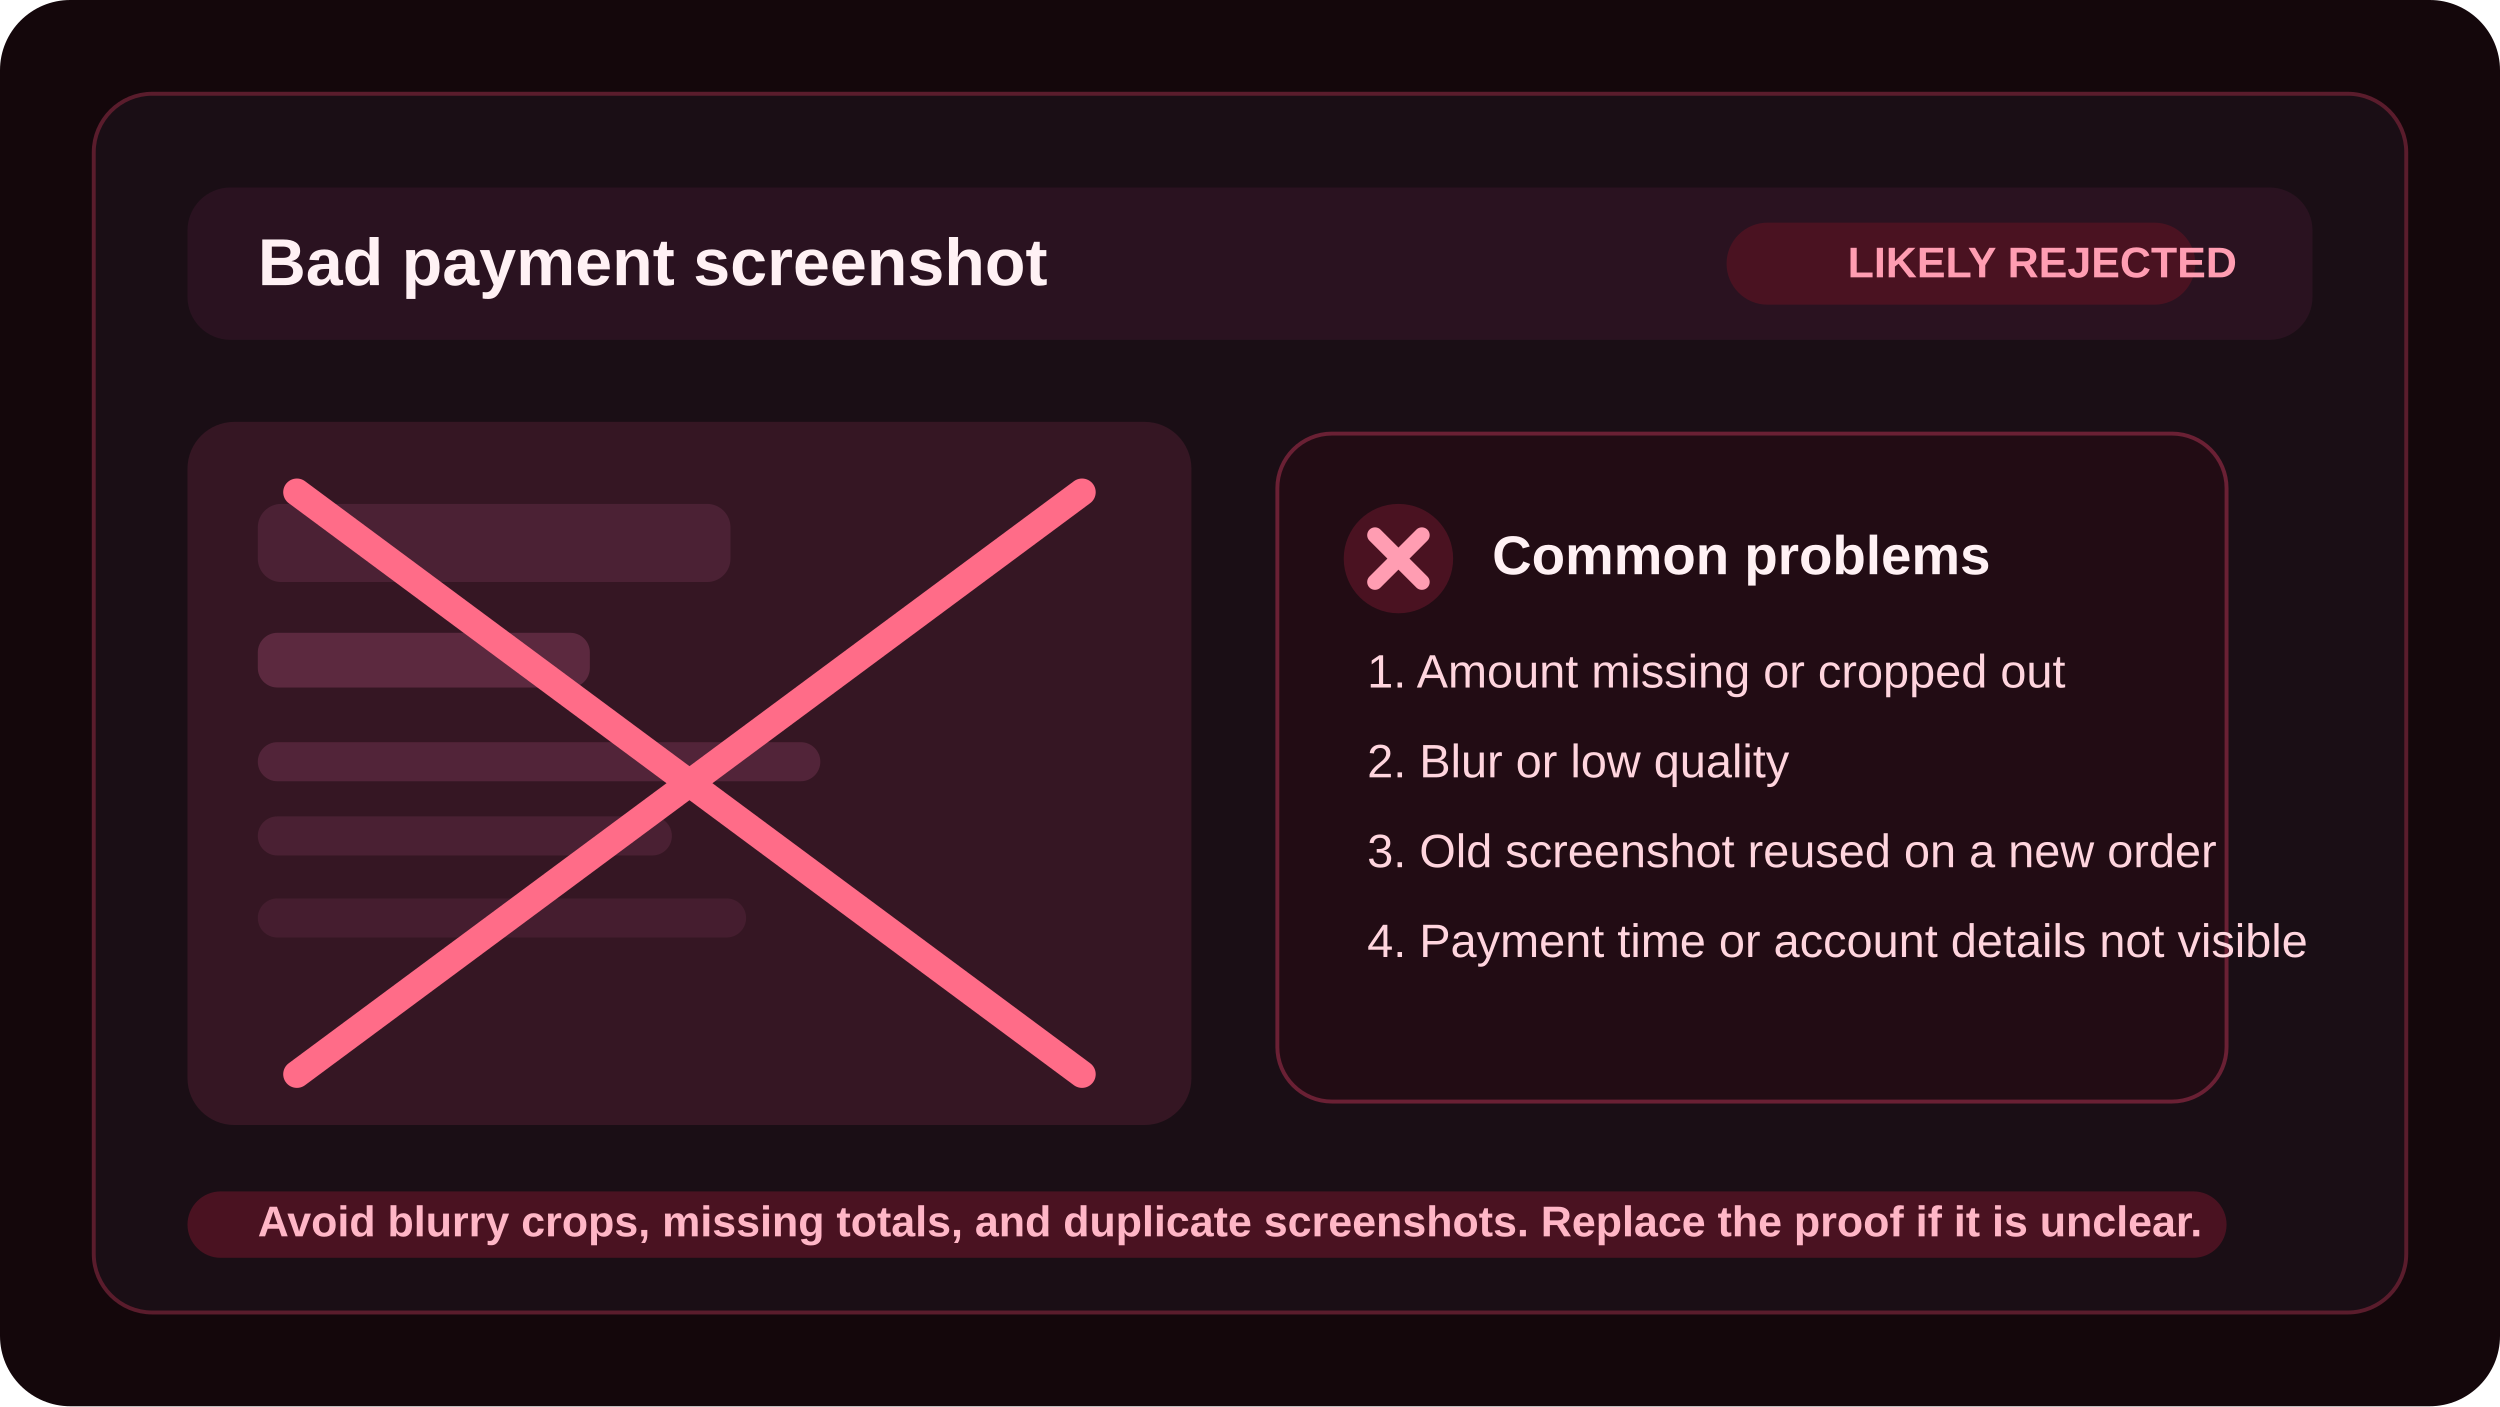
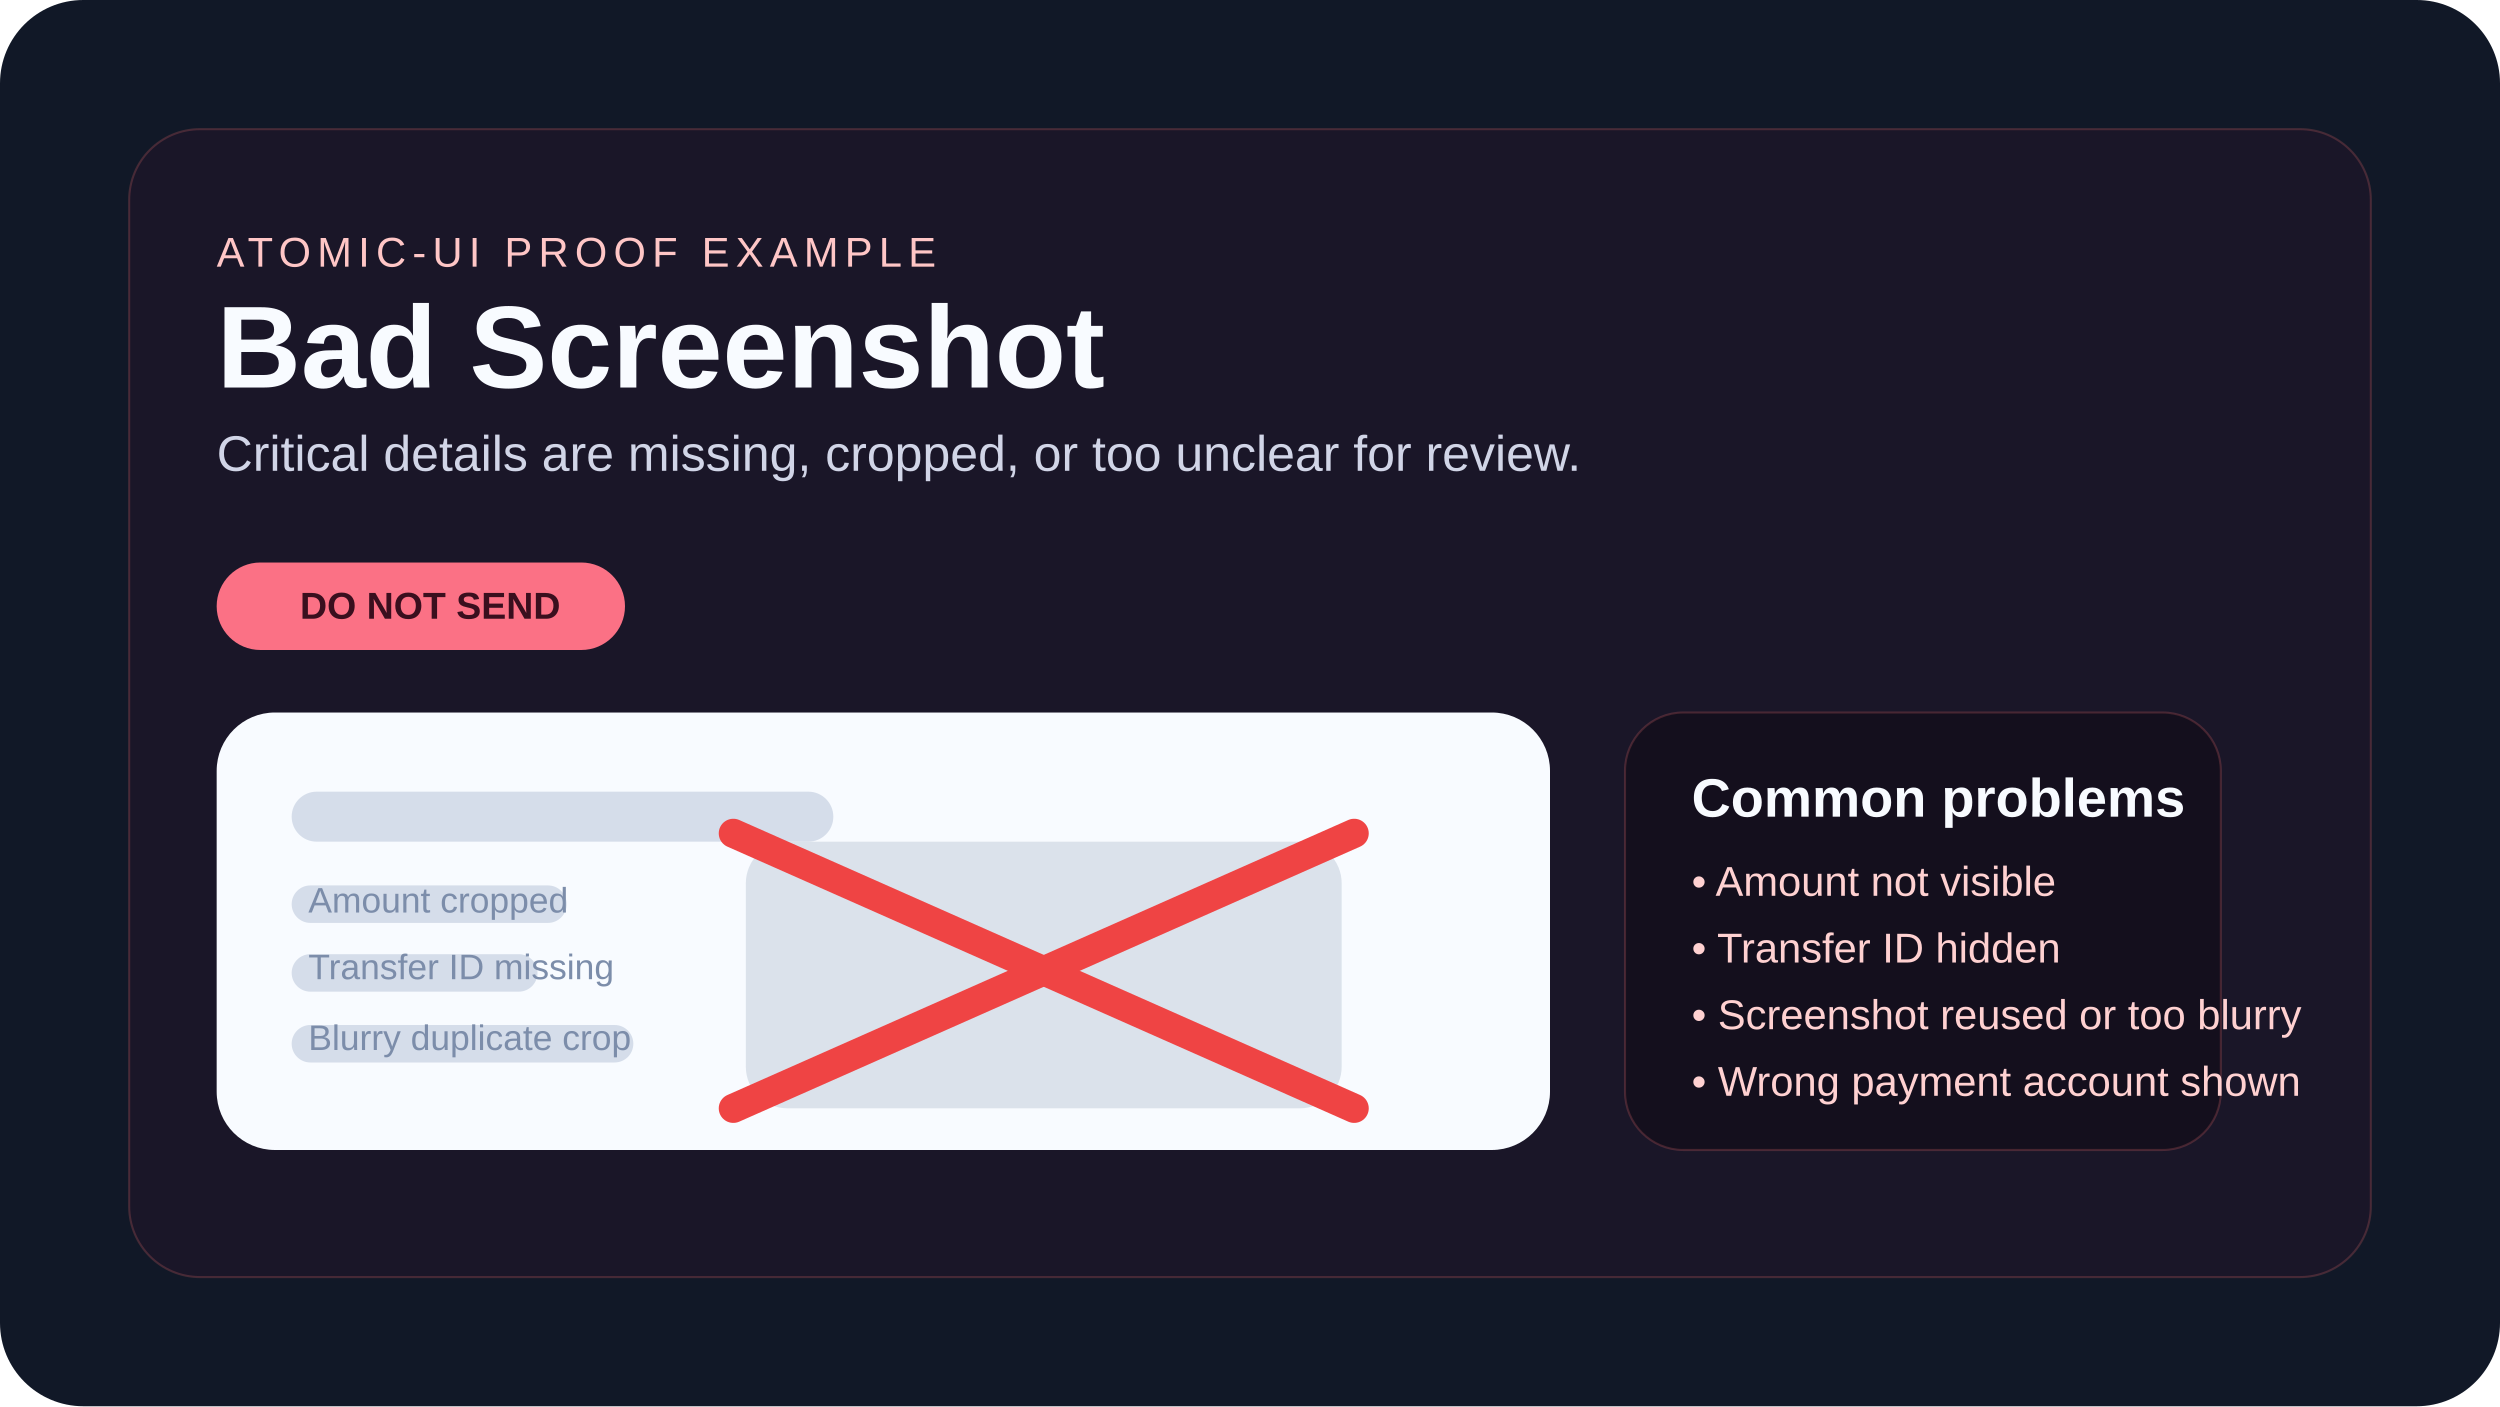
- <svg xmlns="http://www.w3.org/2000/svg" width="1280" height="720" viewBox="0 0 1280 720" fill="none">
-   <rect width="1280" height="720" rx="36" fill="#14070B" />
-   <rect x="48" y="48" width="1184" height="624" rx="30" fill="#1A0E15" stroke="#5A1C2C" stroke-width="2" />
-   <rect x="96" y="96" width="1088" height="78" rx="22" fill="#2A1220" />
-   <text x="132" y="146" fill="#FFF1F4" font-family="Arial, sans-serif" font-size="34" font-weight="700">Bad payment screenshot</text>
-   <rect x="884" y="114" width="240" height="42" rx="21" fill="#4A1221" />
-   <text x="946" y="142" fill="#FF9DB2" font-family="Arial, sans-serif" font-size="22" font-weight="700">LIKELY REJECTED</text>
-   <rect x="96" y="216" width="514" height="360" rx="24" fill="#351623" />
-   <rect x="132" y="258" width="242" height="40" rx="12" fill="#4B2134" />
-   <rect x="132" y="324" width="170" height="28" rx="10" fill="#5C293F" />
-   <rect x="132" y="380" width="288" height="20" rx="10" fill="#6A304A" opacity="0.55" />
-   <rect x="132" y="418" width="212" height="20" rx="10" fill="#6A304A" opacity="0.4" />
-   <rect x="132" y="460" width="250" height="20" rx="10" fill="#6A304A" opacity="0.3" />
-   <path d="M152 252L554 550" stroke="#FF6C88" stroke-width="14" stroke-linecap="round" />
-   <path d="M554 252L152 550" stroke="#FF6C88" stroke-width="14" stroke-linecap="round" />
-   <rect x="654" y="222" width="486" height="342" rx="28" fill="#220C14" stroke="#6A2034" stroke-width="2" />
-   <circle cx="716" cy="286" r="28" fill="#4A1221" />
-   <path d="M704 274L728 298M728 274L704 298" stroke="#FF9DB2" stroke-width="8" stroke-linecap="round" />
-   <text x="764" y="294" fill="#FFF1F4" font-family="Arial, sans-serif" font-size="28" font-weight="700">Common problems</text>
-   <text x="700" y="352" fill="#FFD5DE" font-family="Arial, sans-serif" font-size="24">1. Amount missing or cropped out</text>
-   <text x="700" y="398" fill="#FFD5DE" font-family="Arial, sans-serif" font-size="24">2. Blur or low quality</text>
-   <text x="700" y="444" fill="#FFD5DE" font-family="Arial, sans-serif" font-size="24">3. Old screenshot reused on a new order</text>
-   <text x="700" y="490" fill="#FFD5DE" font-family="Arial, sans-serif" font-size="24">4. Payment time or account details not visible</text>
-   <rect x="96" y="610" width="1044" height="34" rx="17" fill="#4A1221" />
-   <text x="132" y="633" fill="#FFB6C6" font-family="Arial, sans-serif" font-size="22" font-weight="700">Avoid blurry crops, missing totals, and duplicate screenshots. Replace the proof if it is unclear.</text>
+ <svg xmlns="http://www.w3.org/2000/svg" width="1200" height="675" viewBox="0 0 1200 675" fill="none">
+   <rect width="1200" height="675" rx="40" fill="#111827" />
+   <rect x="62" y="62" width="1076" height="551" rx="34" fill="#1A1628" stroke="rgba(248,113,113,0.22)" />
+   <text x="104" y="128" fill="#FFC6C6" font-size="20" font-family="Segoe UI, Arial, sans-serif" letter-spacing="3">ATOMIC-UI PROOF EXAMPLE</text>
+   <text x="104" y="186" fill="#F8FBFF" font-size="56" font-weight="700" font-family="Segoe UI, Arial, sans-serif">Bad Screenshot</text>
+   <text x="104" y="226" fill="#D1D5E7" font-size="24" font-family="Segoe UI, Arial, sans-serif">Critical details are missing, cropped, or too unclear for review.</text>
+   <rect x="104" y="270" width="196" height="42" rx="21" fill="#FB7185" />
+   <text x="144" y="297" fill="#3A0F1E" font-size="18" font-weight="700" font-family="Segoe UI, Arial, sans-serif">DO NOT SEND</text>
+   <rect x="104" y="342" width="640" height="210" rx="28" fill="#F8FBFF" />
+   <rect x="140" y="380" width="260" height="24" rx="12" fill="#D5DDEA" />
+   <rect x="140" y="425" width="132" height="18" rx="9" fill="#D5DDEA" />
+   <rect x="140" y="458" width="118" height="18" rx="9" fill="#D5DDEA" />
+   <rect x="140" y="492" width="164" height="18" rx="9" fill="#D5DDEA" />
+   <rect x="358" y="404" width="286" height="128" rx="20" fill="#CBD5E1" opacity="0.66" />
+   <path d="M352 400L650 532" stroke="#EF4444" stroke-width="14" stroke-linecap="round" />
+   <path d="M650 400L352 532" stroke="#EF4444" stroke-width="14" stroke-linecap="round" />
+   <text x="148" y="438" fill="#7C8DAA" font-size="17" font-family="Segoe UI, Arial, sans-serif">Amount cropped</text>
+   <text x="148" y="470" fill="#7C8DAA" font-size="17" font-family="Segoe UI, Arial, sans-serif">Transfer ID missing</text>
+   <text x="148" y="504" fill="#7C8DAA" font-size="17" font-family="Segoe UI, Arial, sans-serif">Blurry duplicate crop</text>
+   <rect x="780" y="342" width="286" height="210" rx="28" fill="#140F1D" stroke="rgba(248,113,113,0.22)" />
+   <text x="812" y="392" fill="#F8FBFF" font-size="26" font-weight="700" font-family="Segoe UI, Arial, sans-serif">Common problems</text>
+   <text x="812" y="430" fill="#FFD1D1" font-size="20" font-family="Segoe UI, Arial, sans-serif">• Amount not visible</text>
+   <text x="812" y="462" fill="#FFD1D1" font-size="20" font-family="Segoe UI, Arial, sans-serif">• Transfer ID hidden</text>
+   <text x="812" y="494" fill="#FFD1D1" font-size="20" font-family="Segoe UI, Arial, sans-serif">• Screenshot reused or too blurry</text>
+   <text x="812" y="526" fill="#FFD1D1" font-size="20" font-family="Segoe UI, Arial, sans-serif">• Wrong payment account shown</text>
</svg>
